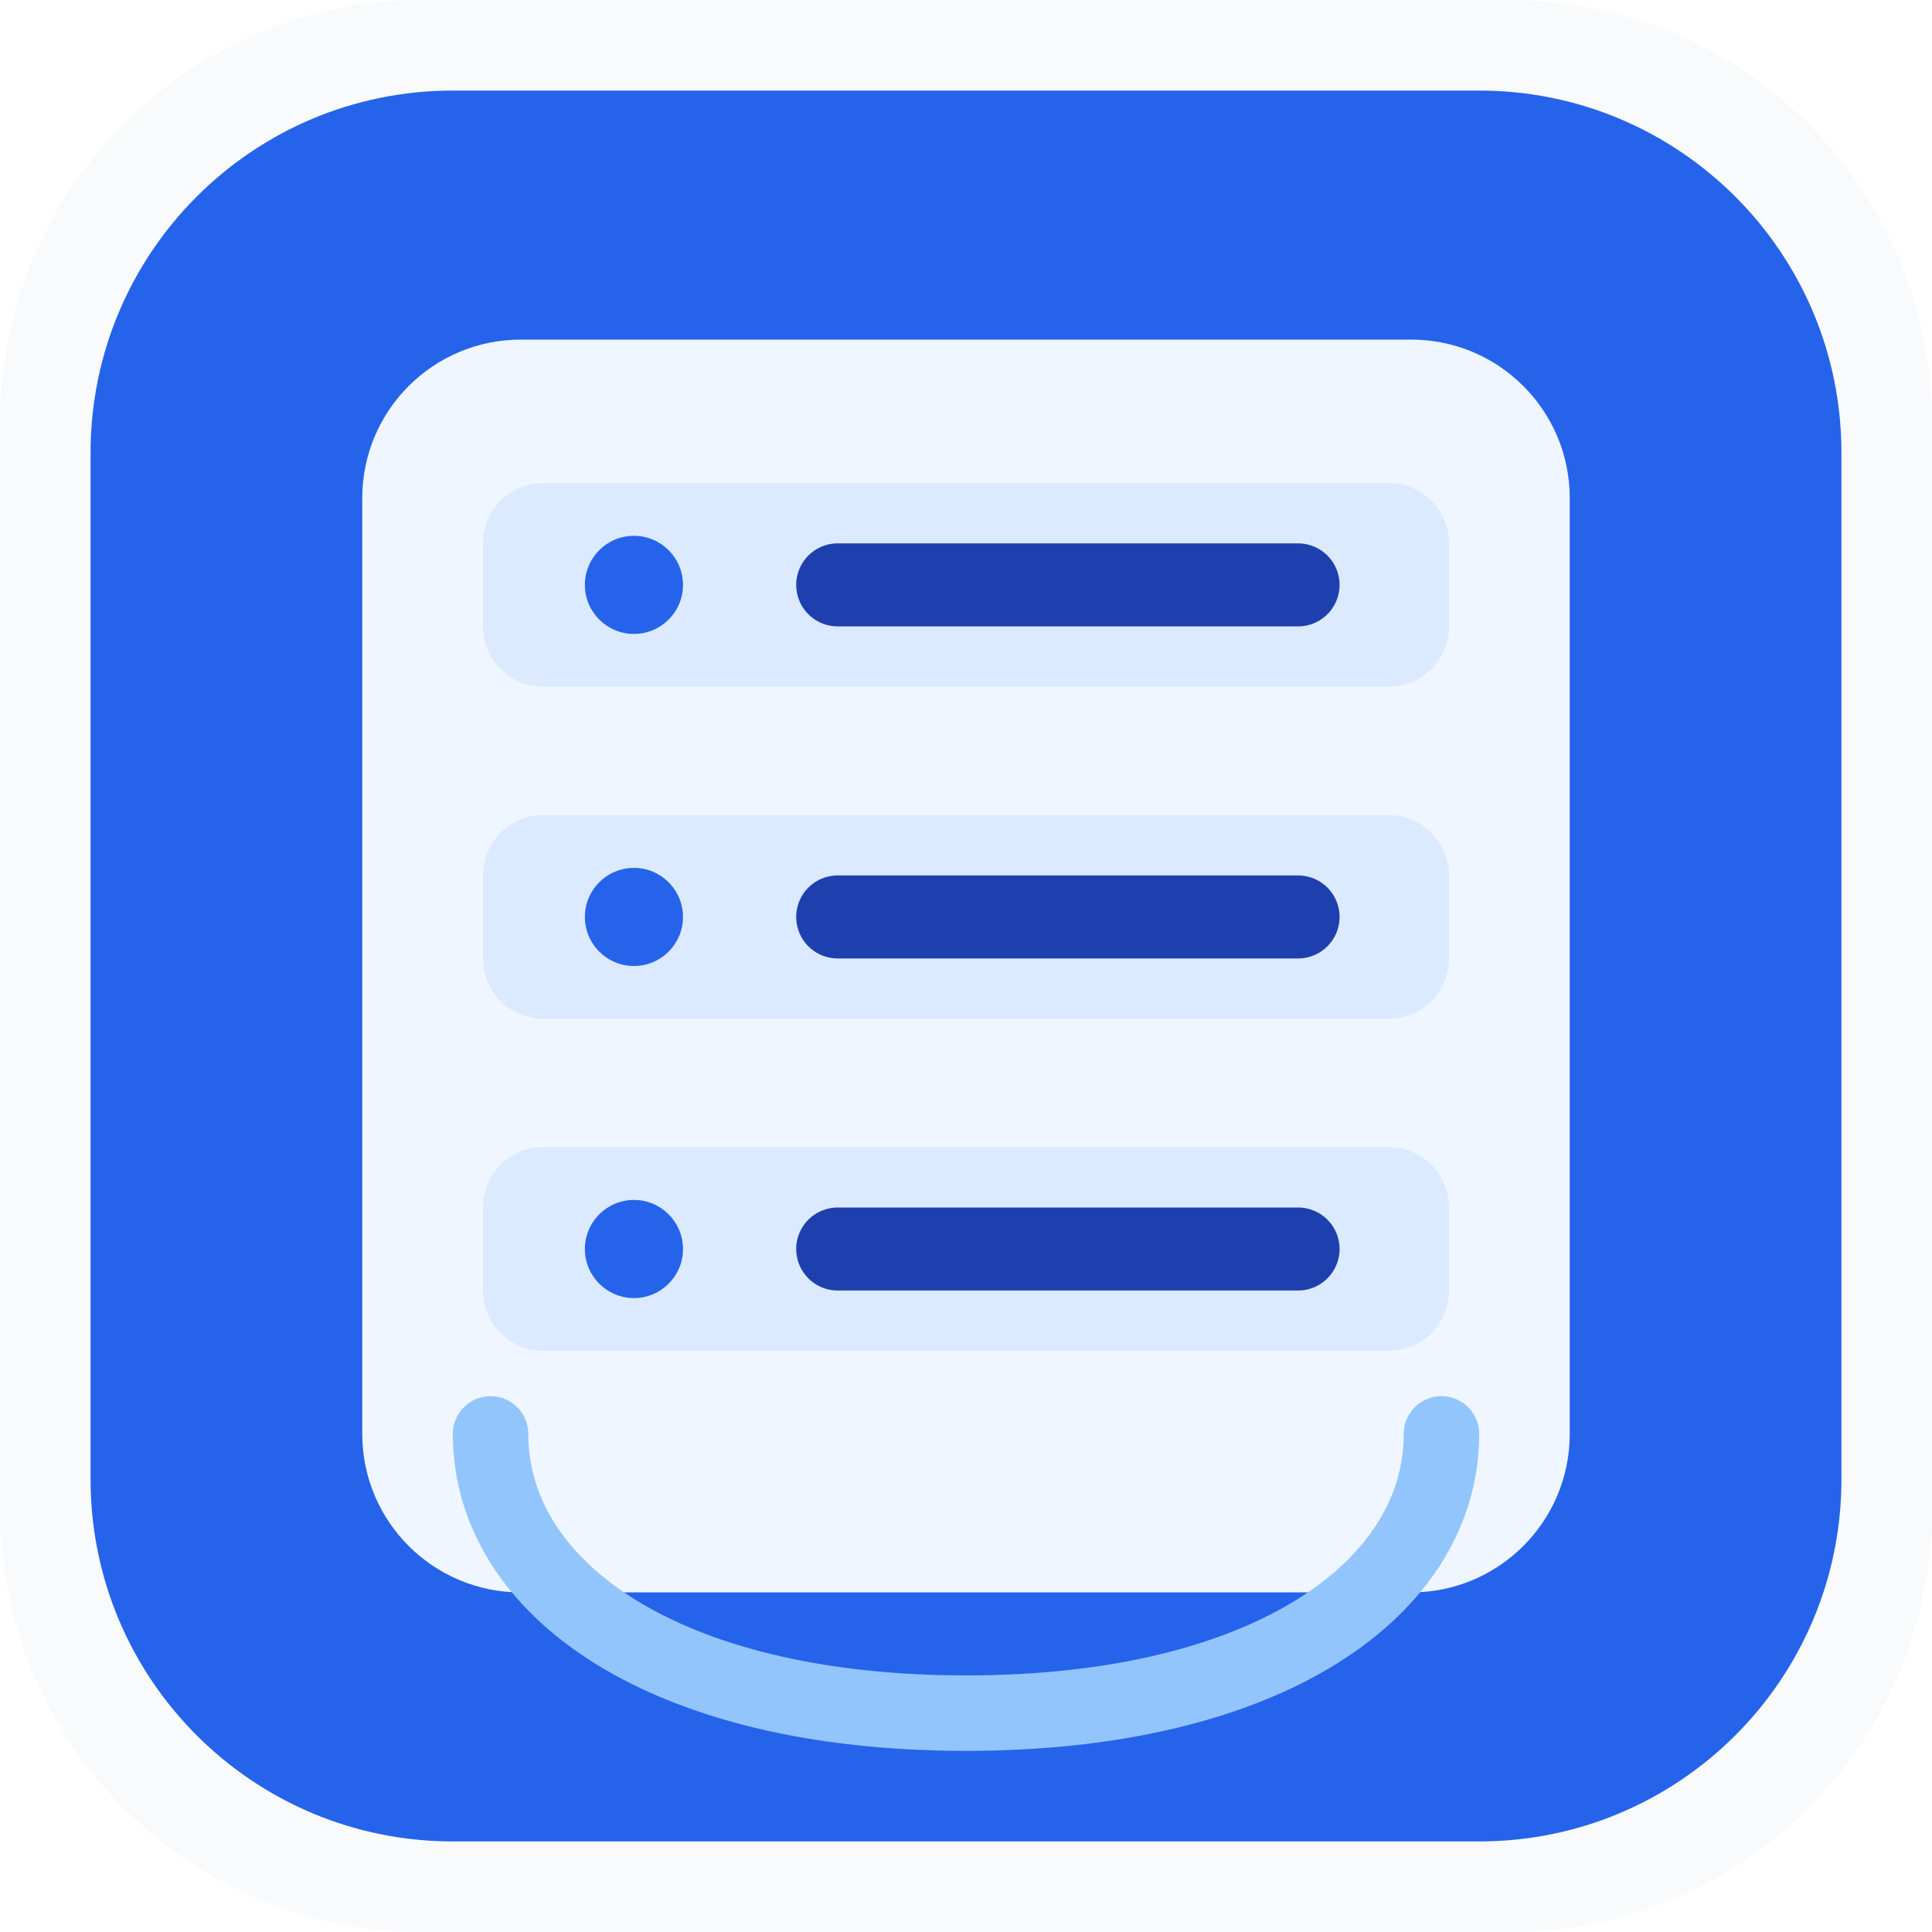
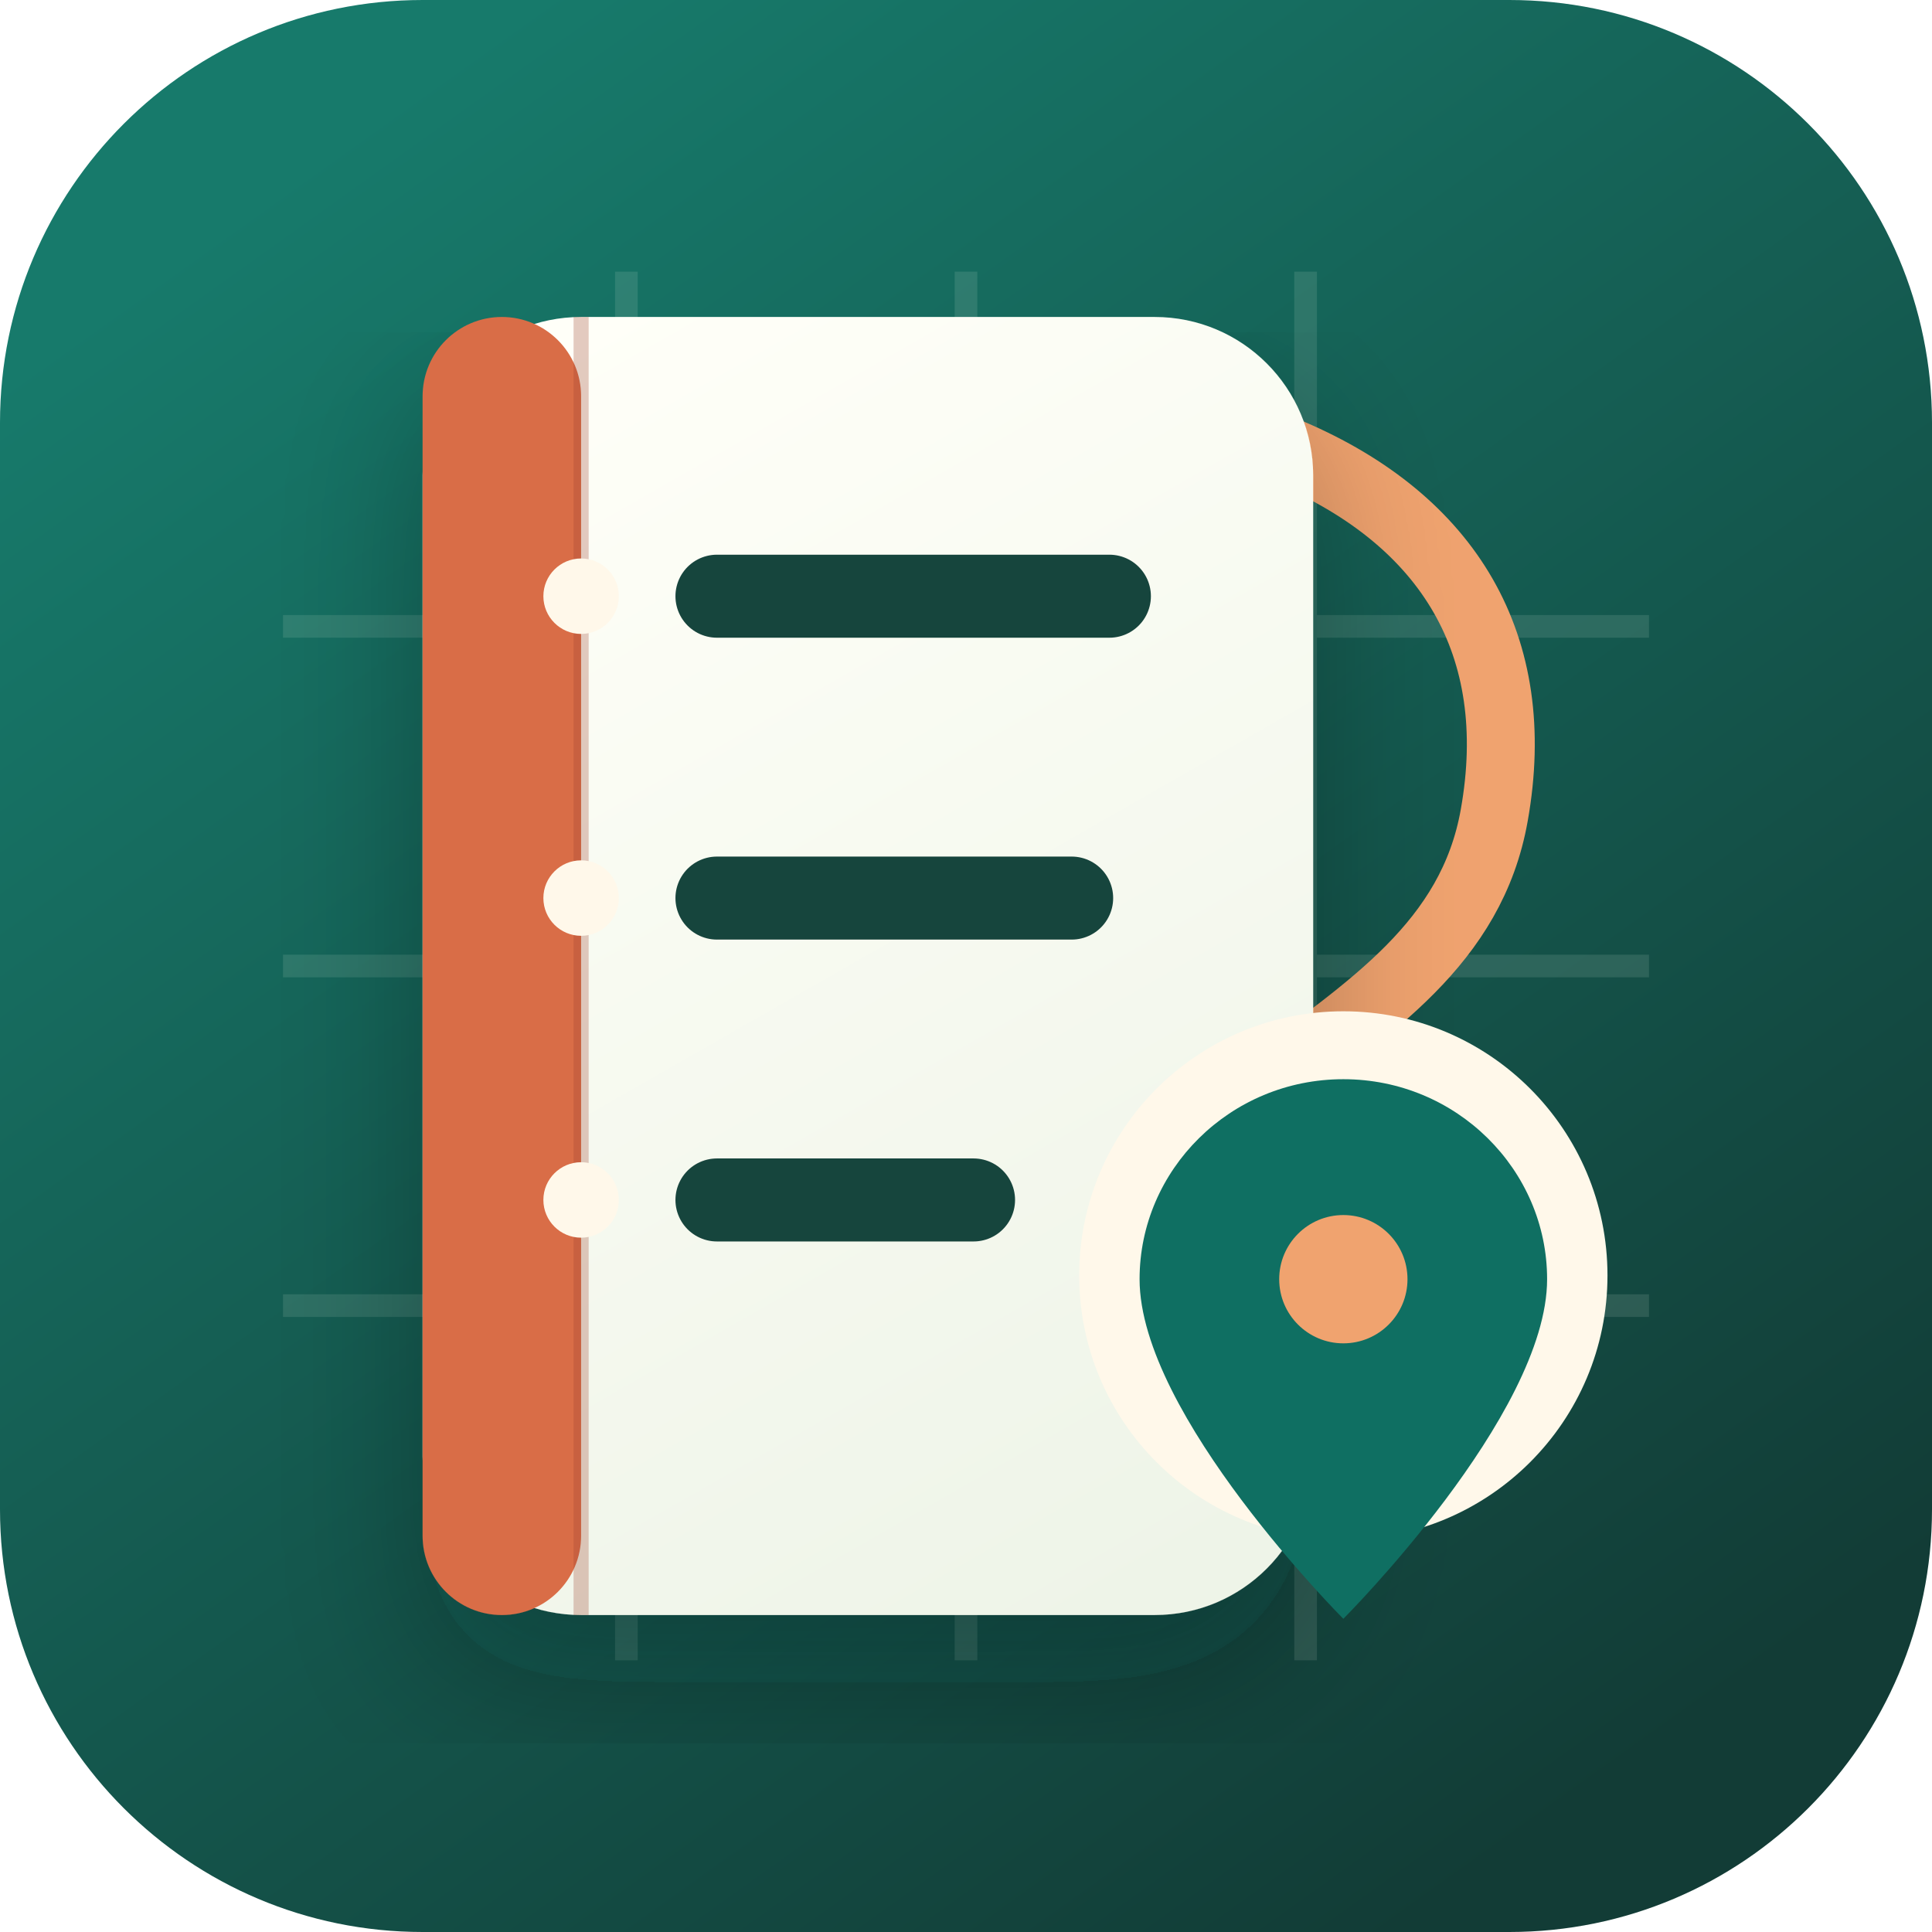
<svg xmlns="http://www.w3.org/2000/svg" width="512" height="512" viewBox="0 0 512 512" fill="none">
-   <rect width="512" height="512" rx="112" fill="#F8FAFC" />
-   <rect x="24" y="24" width="464" height="464" rx="96" fill="#2563EB" />
-   <rect x="96" y="90" width="320" height="332" rx="42" fill="#EFF6FF" />
-   <rect x="128" y="128" width="256" height="54" rx="16" fill="#DBEAFE" />
-   <rect x="128" y="216" width="256" height="54" rx="16" fill="#DBEAFE" />
-   <rect x="128" y="304" width="256" height="54" rx="16" fill="#DBEAFE" />
-   <circle cx="168" cy="155" r="13" fill="#2563EB" />
-   <circle cx="168" cy="243" r="13" fill="#2563EB" />
-   <circle cx="168" cy="331" r="13" fill="#2563EB" />
-   <path d="M222 155H344" stroke="#1E40AF" stroke-width="22" stroke-linecap="round" />
-   <path d="M222 243H344" stroke="#1E40AF" stroke-width="22" stroke-linecap="round" />
-   <path d="M222 331H344" stroke="#1E40AF" stroke-width="22" stroke-linecap="round" />
-   <path d="M382 380C382 421 336 454 256 454C176 454 130 421 130 380" stroke="#93C5FD" stroke-width="20" stroke-linecap="round" />
+   <defs>
+     <linearGradient id="bg" x1="96" y1="32" x2="416" y2="480" gradientUnits="userSpaceOnUse">
+       <stop offset="0" stop-color="#177A6B" />
+       <stop offset="1" stop-color="#123C36" />
+     </linearGradient>
+     <linearGradient id="paper" x1="138" y1="92" x2="322" y2="414" gradientUnits="userSpaceOnUse">
+       <stop offset="0" stop-color="#FFFFF8" />
+       <stop offset="1" stop-color="#EEF4E8" />
+     </linearGradient>
+     <filter id="softShadow" x="70" y="70" width="380" height="392" color-interpolation-filters="sRGB" filterUnits="userSpaceOnUse">
+       <feDropShadow dx="0" dy="18" stdDeviation="20" flood-color="#09231F" flood-opacity=".28" />
+     </filter>
+   </defs>
+   <rect width="512" height="512" rx="112" fill="url(#bg)" />
+   <path d="M75 166H437M75 256H437M75 346H437M166 72V440M256 72V440M346 72V440" stroke="#D7E9DC" stroke-opacity=".13" stroke-width="6" />
+   <path d="M342 120C384 138 404 171 396 216C390 250 363 267 335 288C307 309 285 333 292 377" stroke="#F0A36F" stroke-width="18" stroke-linecap="round" stroke-linejoin="round" />
+   <g filter="url(#softShadow)">
+     <rect x="112" y="84" width="236" height="344" rx="42" fill="url(#paper)" />
+     <rect x="112" y="84" width="42" height="344" rx="21" fill="#D96D46" />
+     <path d="M154 84V428" stroke="#9A432E" stroke-opacity=".28" stroke-width="4" />
+     <path d="M190 158H294" stroke="#19443D" stroke-width="22" stroke-linecap="round" />
+     <path d="M190 238H284" stroke="#19443D" stroke-width="22" stroke-linecap="round" />
+     <path d="M190 318H258" stroke="#19443D" stroke-width="22" stroke-linecap="round" />
+     <circle cx="154" cy="158" r="10" fill="#FFF8EA" />
+     <circle cx="154" cy="238" r="10" fill="#FFF8EA" />
+     <circle cx="154" cy="318" r="10" fill="#FFF8EA" />
+   </g>
+   <g>
+     <circle cx="356" cy="338" r="70" fill="#FFF8EA" />
+     <path d="M356 286C326 286 302 310 302 339C302 375 356 429 356 429C356 429 410 375 410 339C410 310 386 286 356 286Z" fill="#0F6F62" />
+     <circle cx="356" cy="339" r="17" fill="#F0A36F" />
+   </g>
</svg>
